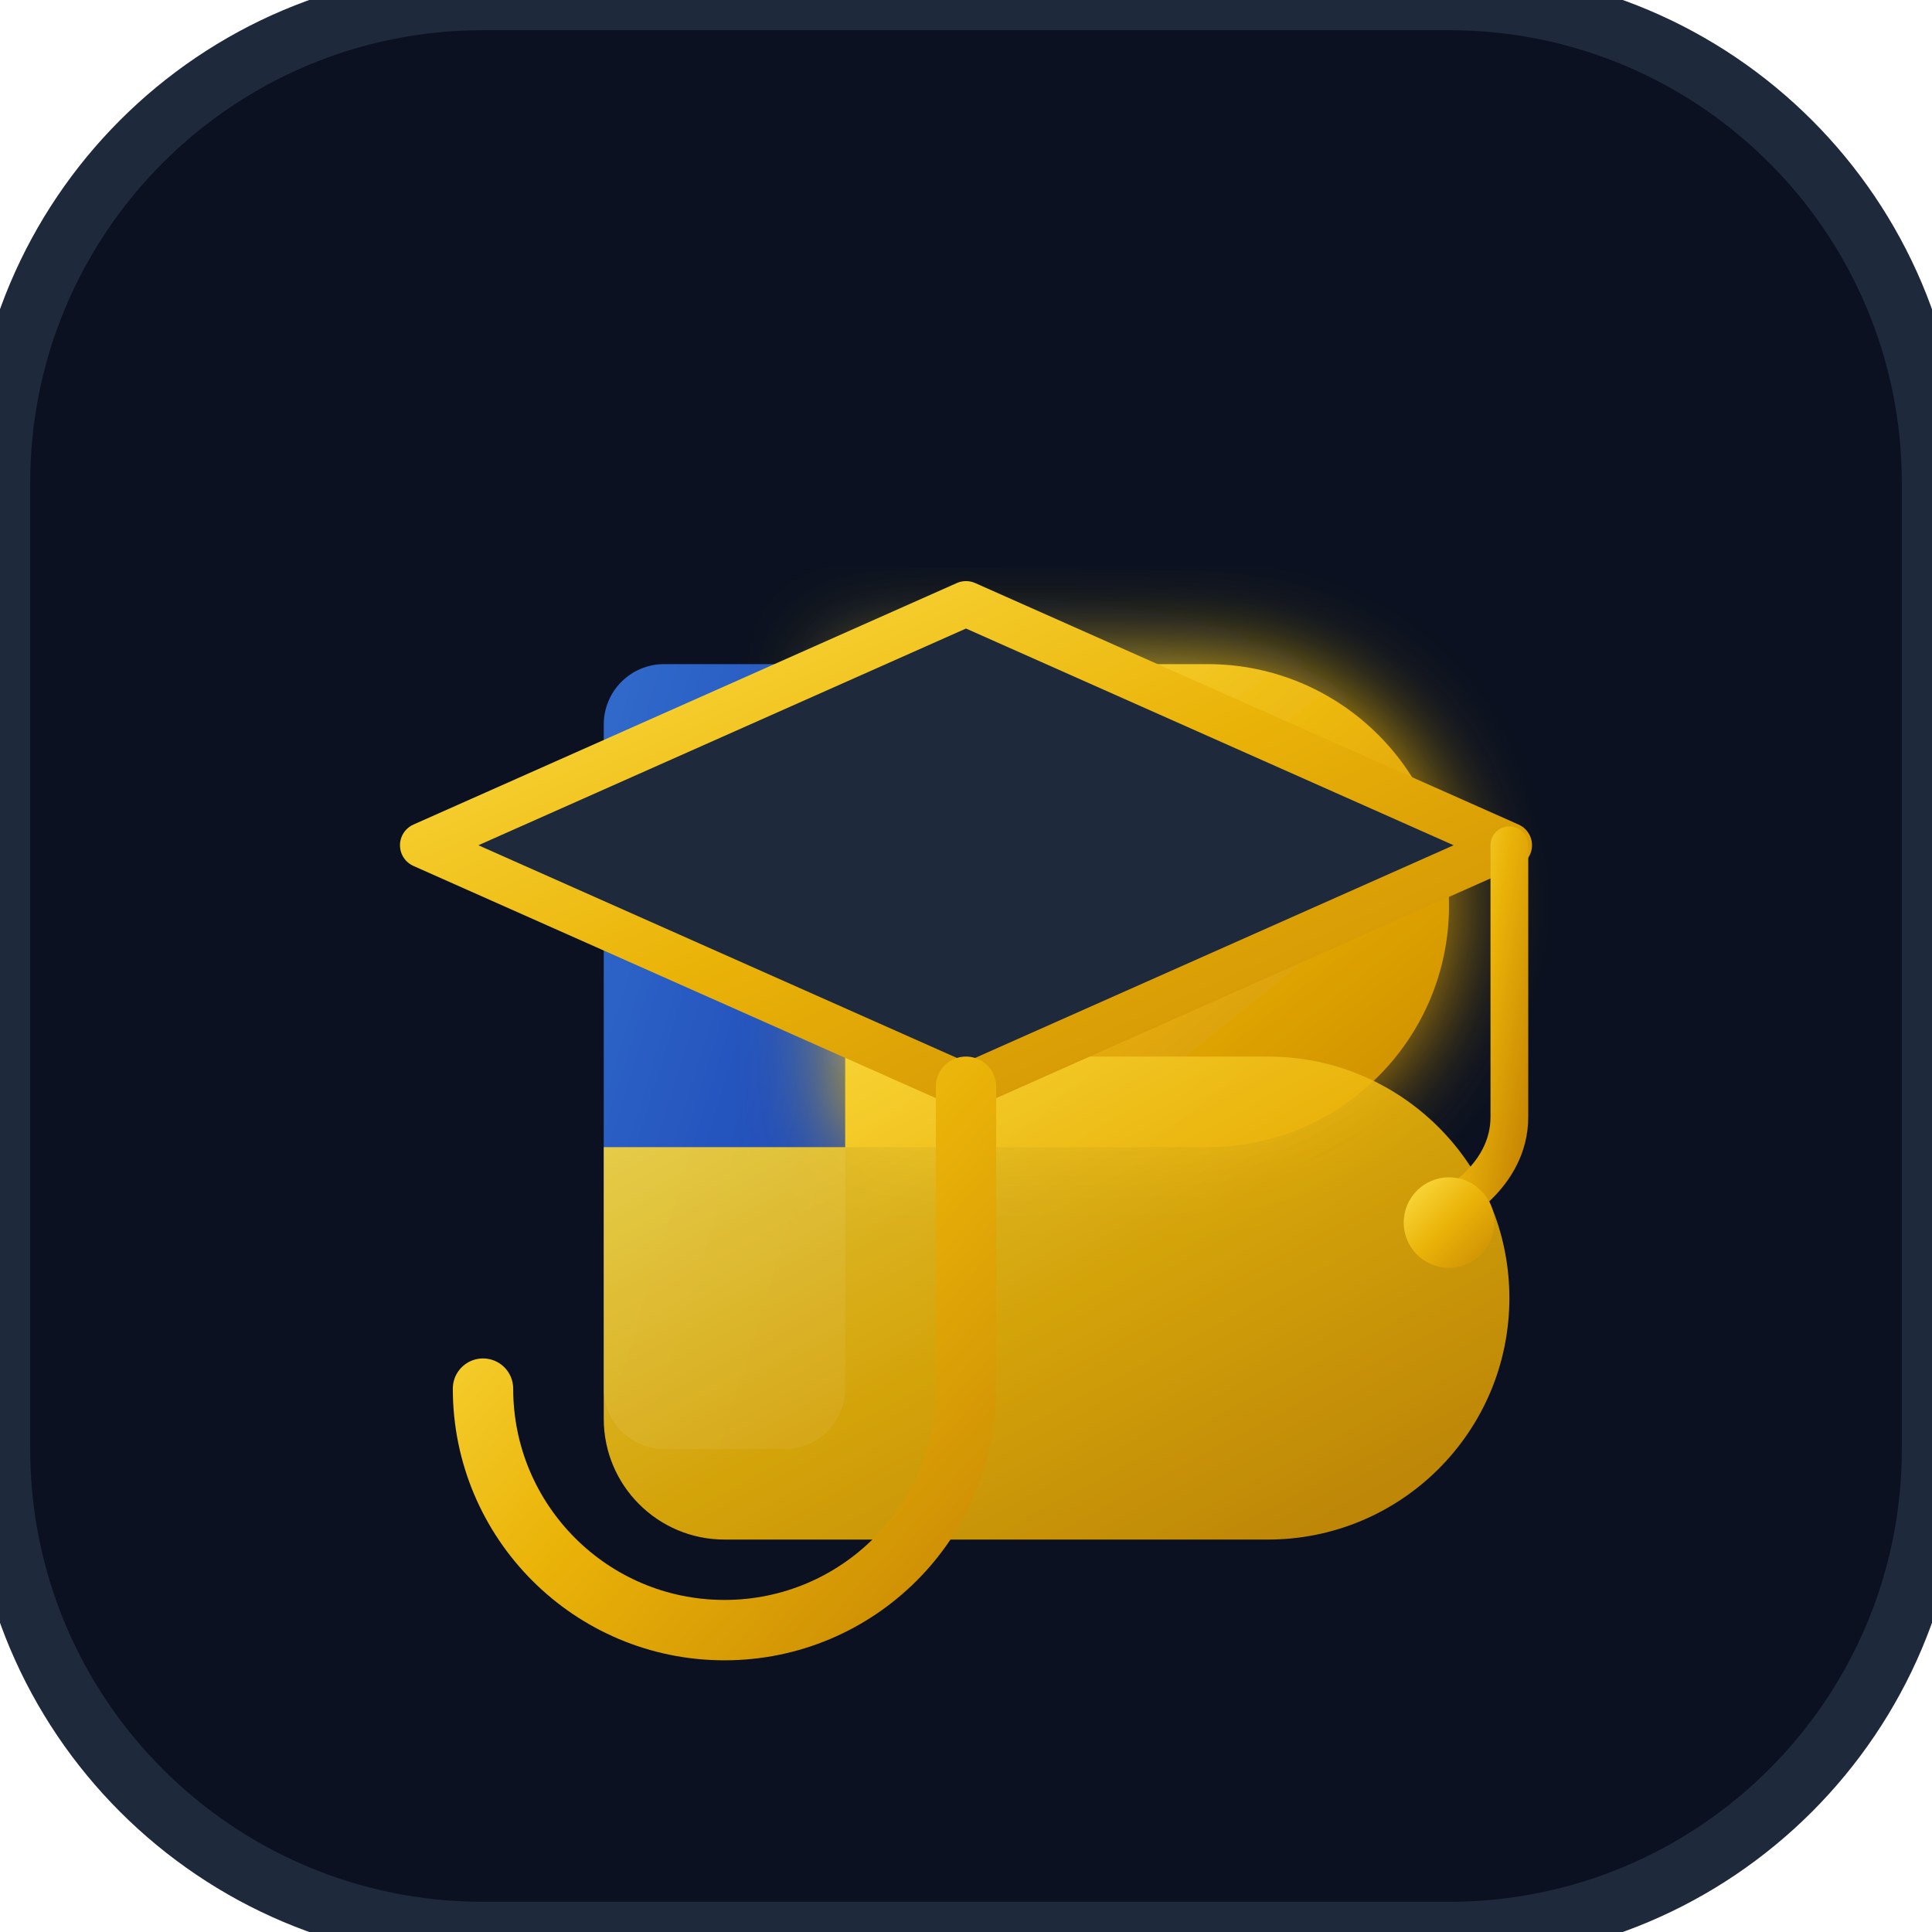
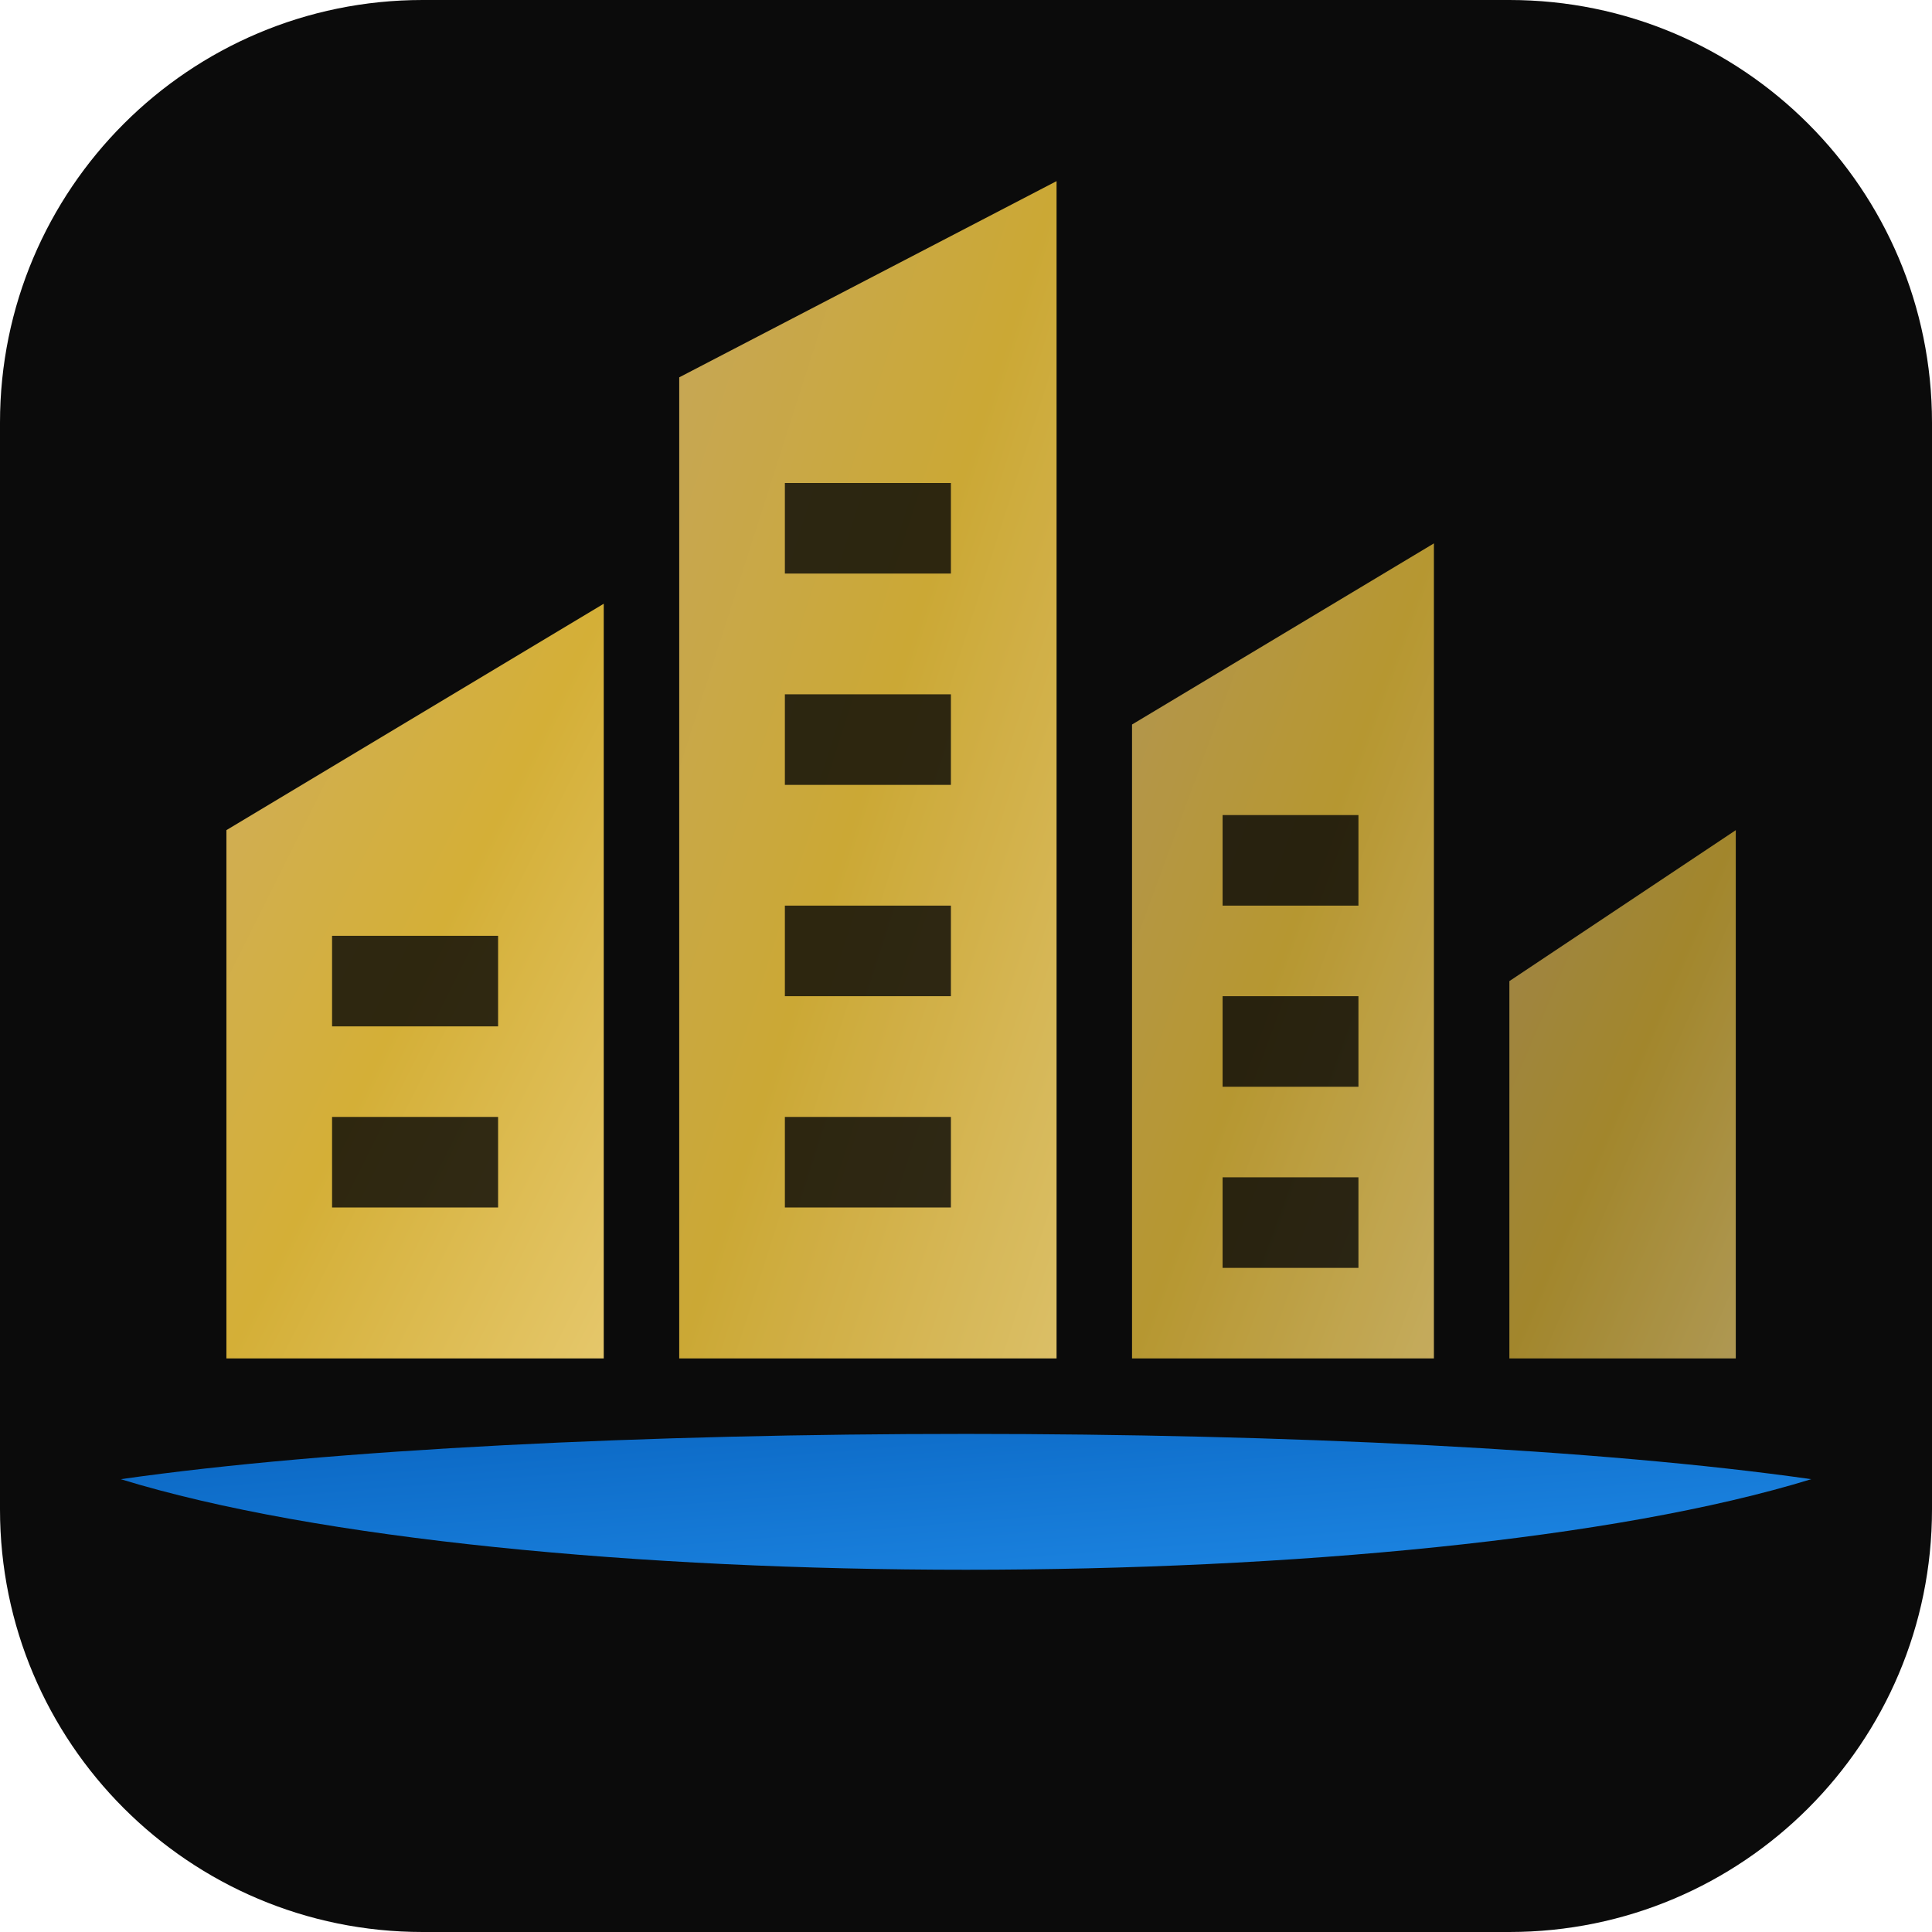
<svg xmlns="http://www.w3.org/2000/svg" viewBox="0 0 128 128" width="128" height="128" fill="none">
  <defs>
-     <linearGradient id="gold-gradient" x1="0%" y1="0%" x2="100%" y2="100%">
-       <stop offset="0%" stop-color="#fde047" />
-       <stop offset="50%" stop-color="#eab308" />
-       <stop offset="100%" stop-color="#ca8a04" />
+     <linearGradient id="fav-gold" x1="0%" y1="0%" x2="100%" y2="100%">
+       <stop offset="0%" stop-color="#CFAE5D" />
+       <stop offset="50%" stop-color="#D4AF37" />
+       <stop offset="100%" stop-color="#E5C76B" />
    </linearGradient>
-     <linearGradient id="sapphire-gradient" x1="0%" y1="0%" x2="100%" y2="100%">
-       <stop offset="0%" stop-color="#3b82f6" />
-       <stop offset="100%" stop-color="#1d4ed8" />
+     <linearGradient id="fav-blue" x1="0%" y1="0%" x2="100%" y2="100%">
+       <stop offset="0%" stop-color="#0A66C2" />
+       <stop offset="100%" stop-color="#1E88E5" />
    </linearGradient>
-     <filter id="glow" x="-20%" y="-20%" width="140%" height="140%">
-       <feGaussianBlur stdDeviation="3" result="blur" />
-       <feComposite in="SourceGraphic" in2="blur" operator="over" />
-     </filter>
  </defs>
-   <rect width="128" height="128" rx="32" fill="#0b1120" stroke="#1e293b" stroke-width="4" />
-   <g transform="translate(16, 16)">
-     <rect x="24" y="28" width="16" height="52" rx="4" fill="url(#sapphire-gradient)" opacity="0.8" />
-     <path d="M40 28H64C72.837 28 80 35.163 80 44C80 52.837 72.837 60 64 60H40V28Z" fill="url(#gold-gradient)" filter="url(#glow)" />
-     <path d="M40 54H68C76.837 54 84 61.163 84 70C84 78.837 76.837 86 68 86H32C27.582 86 24 82.418 24 78V60H40V54Z" fill="url(#gold-gradient)" opacity="0.9" />
-     <path d="M12 40L48 24L84 40L48 56L12 40Z" fill="#1e293b" stroke="url(#gold-gradient)" stroke-width="3" stroke-linejoin="round" />
-     <path d="M48 56V76C48 84.837 40.837 92 32 92C23.163 92 16 84.837 16 76" stroke="url(#gold-gradient)" stroke-width="4" stroke-linecap="round" stroke-linejoin="round" />
-     <path d="M84 40V58C84 62 80 64 80 64" stroke="url(#gold-gradient)" stroke-width="2.5" stroke-linecap="round" />
-     <circle cx="80" cy="65" r="3" fill="url(#gold-gradient)" />
-   </g>
+   <rect width="128" height="128" rx="28" fill="#0B0B0B" />
+   <path d="M15 90V55L40 40V90H15Z" fill="url(#fav-gold)" />
+   <path d="M45 90V25L70 12V90H45Z" fill="url(#fav-gold)" opacity="0.95" />
+   <path d="M75 90V48L95 36V90H75Z" fill="url(#fav-gold)" opacity="0.85" />
+   <path d="M100 90V65L115 55V90H100Z" fill="url(#fav-gold)" opacity="0.75" />
+   <path d="M52 32H63V38H52V32ZM52 46H63V52H52V46ZM52 60H63V66H52V60ZM52 74H63V80H52V74Z" fill="#050505" opacity="0.8" />
+   <path d="M22 62H33V68H22V62ZM22 74H33V80H22V74Z" fill="#050505" opacity="0.8" />
+   <path d="M81 54H90V60H81V54ZM81 66H90V72H81V66ZM81 78H90V84H81V78Z" fill="#050505" opacity="0.8" />
+   <path d="M8 98C36 94 92 94 120 98C94 106 34 106 8 98Z" fill="url(#fav-blue)" />
</svg>
